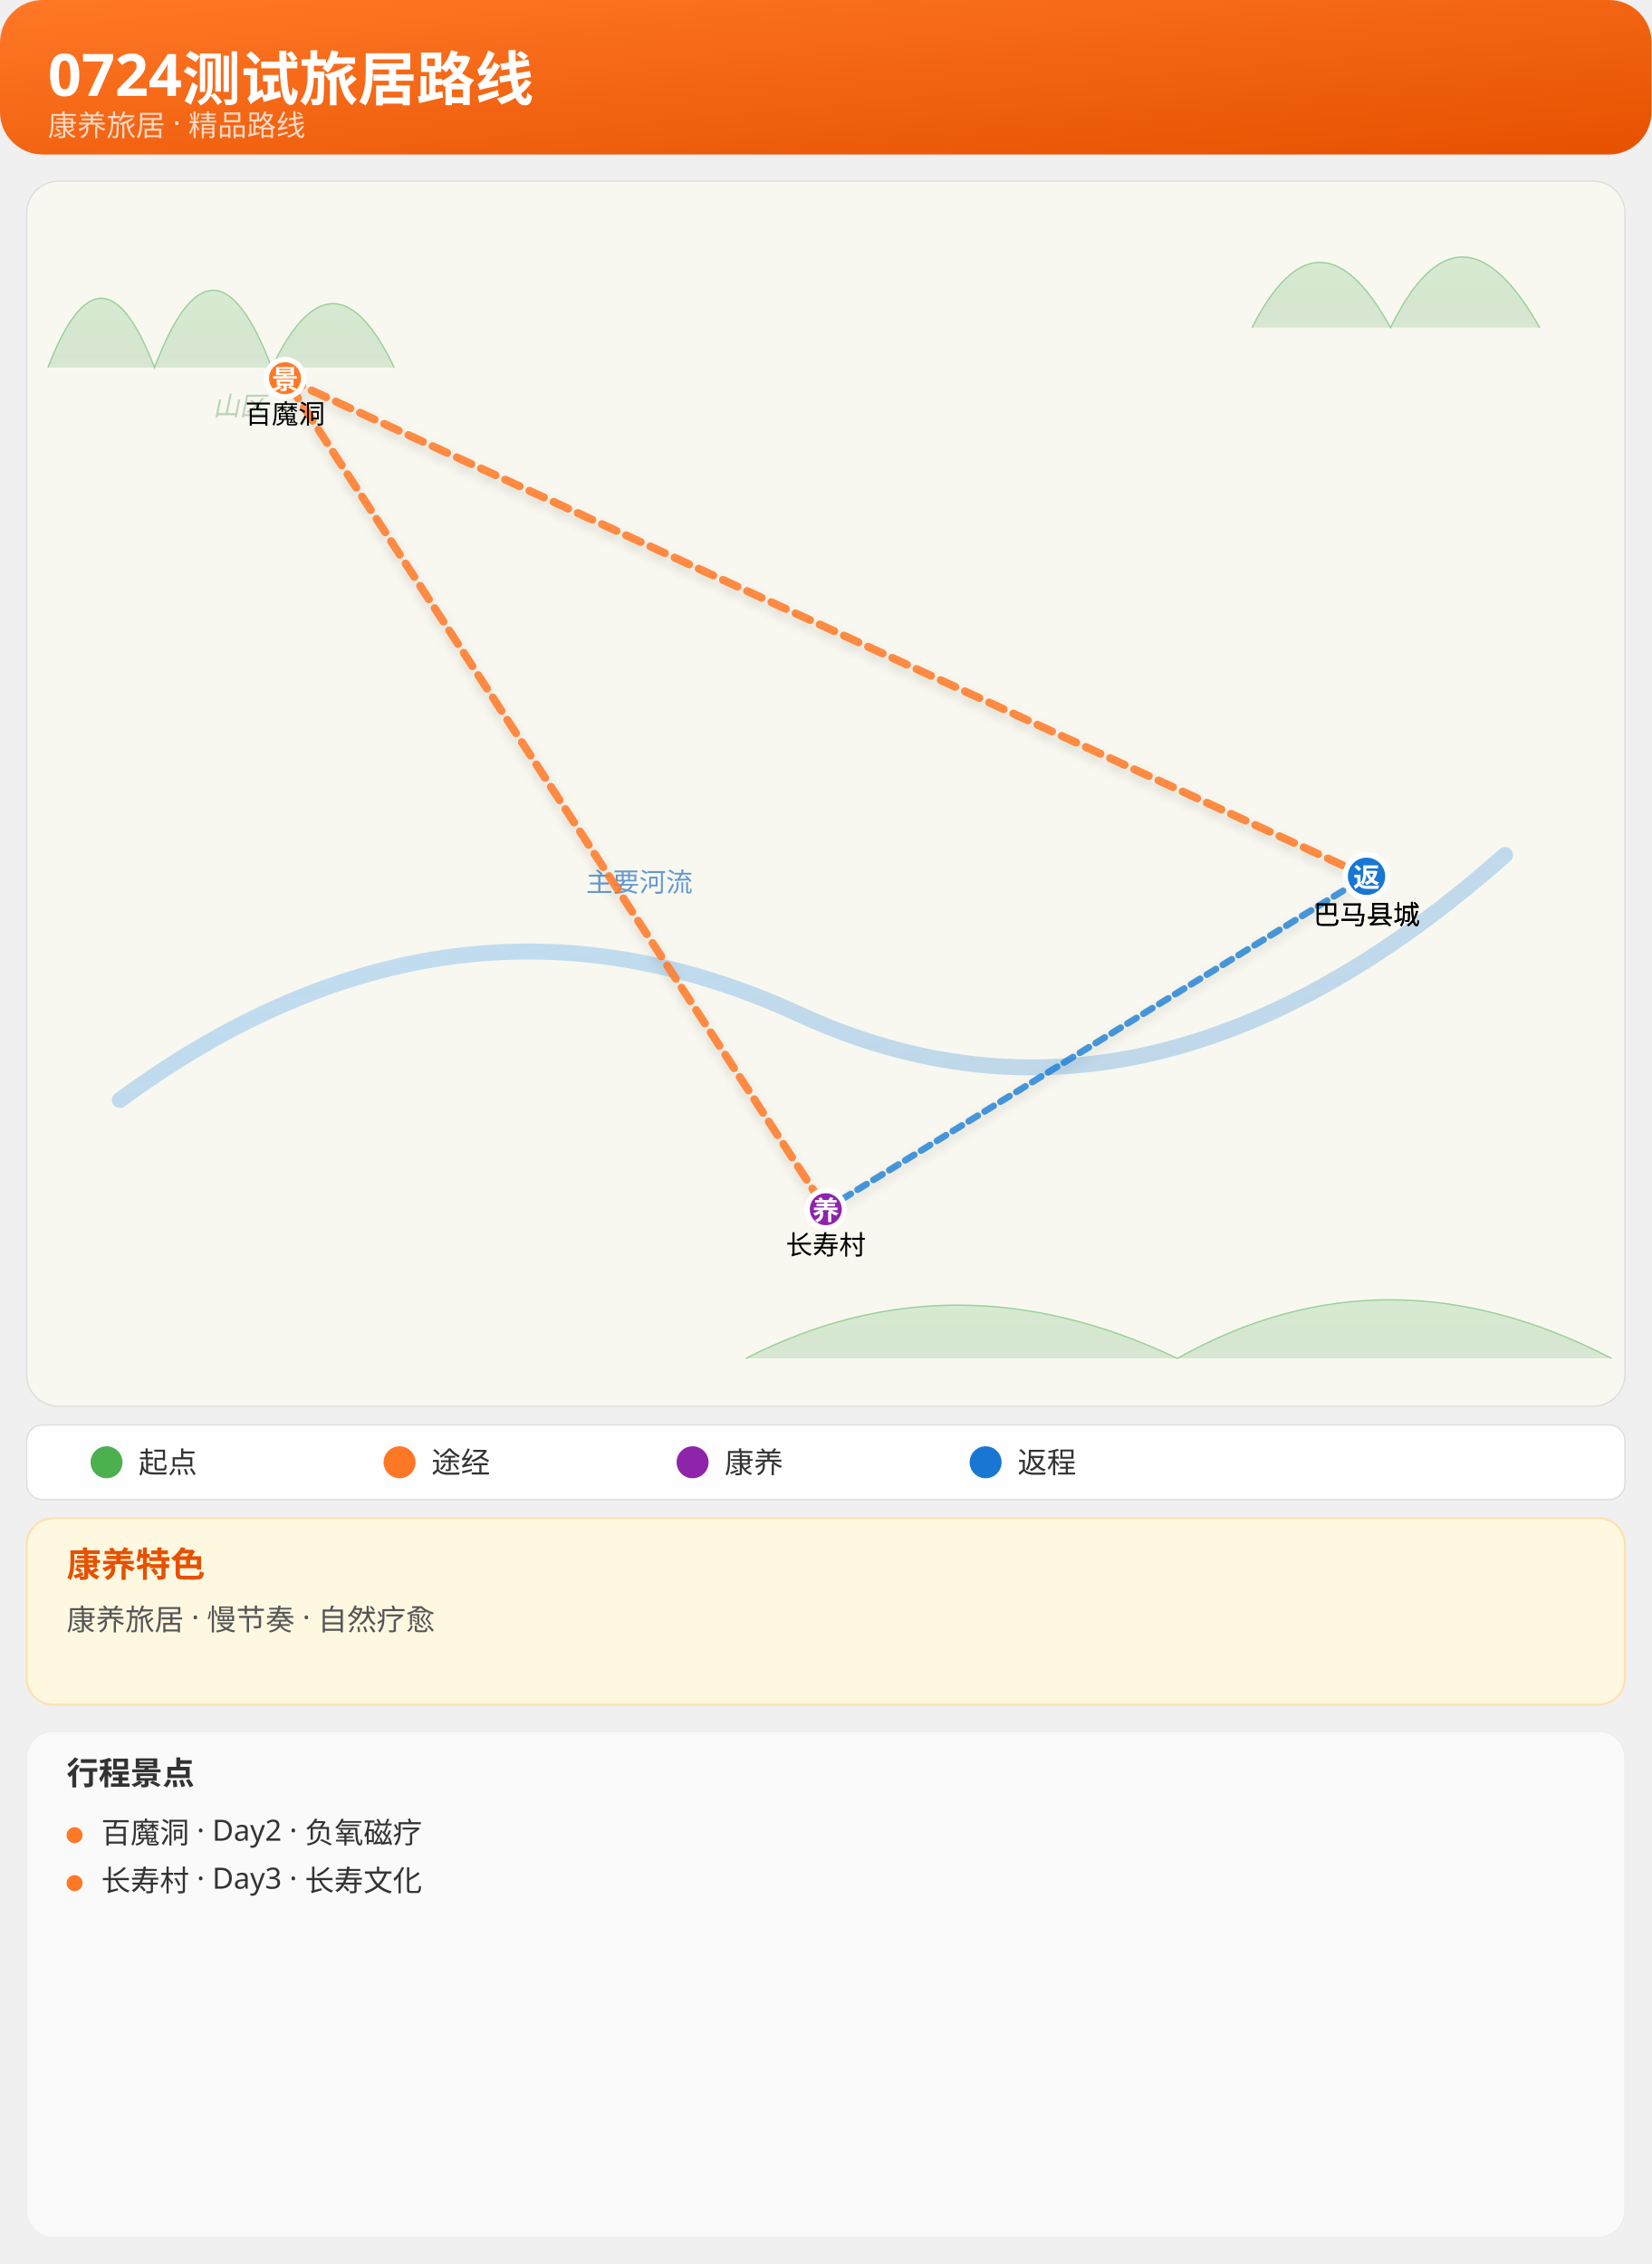
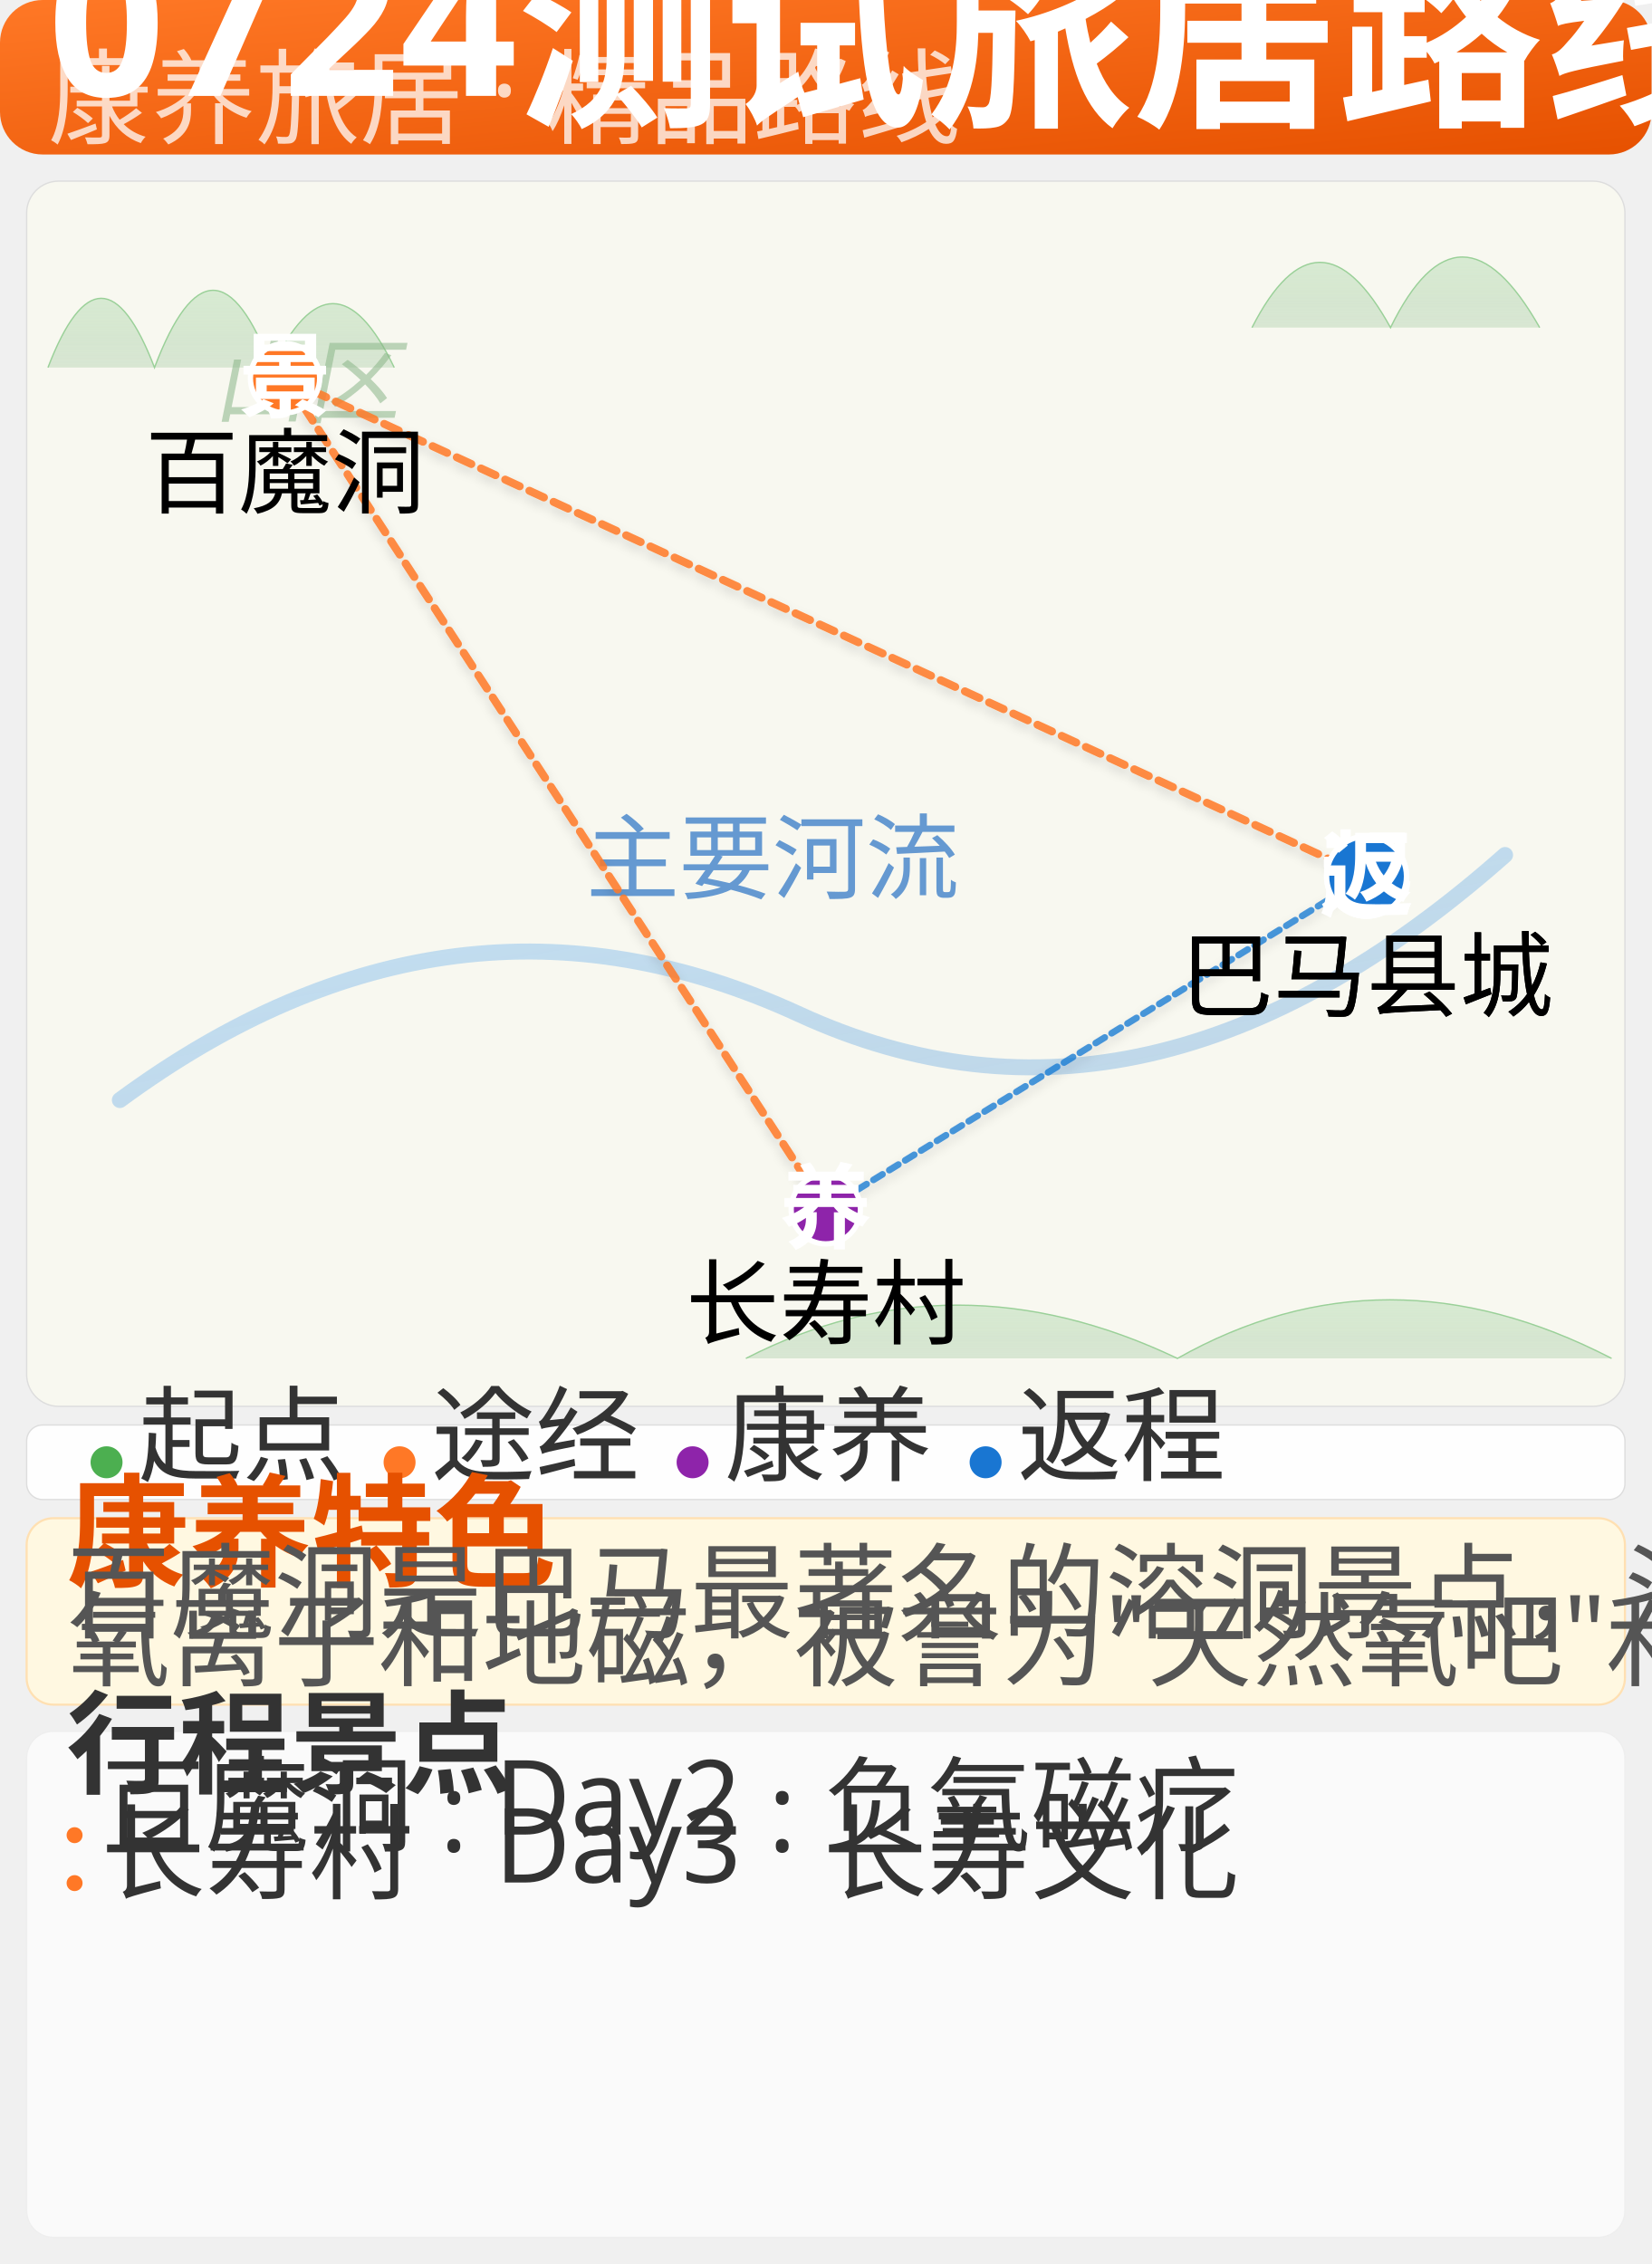
<svg xmlns="http://www.w3.org/2000/svg" viewBox="0 0 620 850" data-route-id="jtd_2070305000000000266" data-version="standard" data-route-name="0724测试旅居路线" data-center-lat="24.1250" data-center-lng="107.1500" style="width:100%;max-width:620px;background:linear-gradient(180deg,#F5F0E8 0%,#E8F4E8 100%);border-radius:16px;font-family:'PingFang SC','Microsoft YaHei',sans-serif">
  <defs>
    <linearGradient id="boundaryGrad" x1="0" y1="0" x2="1" y2="1">
      <stop offset="0%" stop-color="#E8F5E9" stop-opacity="0.95" />
      <stop offset="100%" stop-color="#C8E6C9" stop-opacity="0.8" />
    </linearGradient>
    <linearGradient id="riverGrad" x1="0" y1="0" x2="1" y2="1">
      <stop offset="0%" stop-color="#64B5F6" stop-opacity="0.7" />
      <stop offset="100%" stop-color="#1976D2" stop-opacity="0.5" />
    </linearGradient>
    <linearGradient id="hillGrad" x1="0" y1="0" x2="0" y2="1">
      <stop offset="0%" stop-color="#81C784" stop-opacity="0.5" />
      <stop offset="100%" stop-color="#388E3C" stop-opacity="0.3" />
    </linearGradient>
    <linearGradient id="heroGrad" x1="0" y1="0" x2="1" y2="1">
      <stop offset="0%" stop-color="#FF7826" />
      <stop offset="100%" stop-color="#E65100" />
    </linearGradient>
    <filter id="shadow">
      <feDropShadow dx="0" dy="2" stdDeviation="2" flood-color="#000" flood-opacity="0.15" />
    </filter>
  </defs>
  <rect x="0" y="0" width="620" height="58" rx="16" fill="url(#heroGrad)" />
-   <text x="18" y="36" fill="#fff" font-size="22" font-weight="bold">0724测试旅居路线</text>
-   <text x="18" y="51" fill="rgba(255,255,255,0.75)" font-size="11">康养旅居 · 精品路线</text>
+   <text x="18" y="36" fill="#fff" font-size="77" font-weight="bold">0724测试旅居路线</text>
+   <text x="18" y="51" fill="rgba(255,255,255,0.75)" font-size="39">康养旅居 · 精品路线</text>
  <rect x="10" y="68" width="600" height="460" rx="12" fill="#F8F8F0" stroke="#DDD" stroke-width="0.5" />
  <g class="mountains" opacity="0.55">
    <path d="M18,138 Q38,86 58,138 Q80,80 102,138 Q125,90 148,138" fill="url(#hillGrad)" stroke="#4CAF50" stroke-width="0.5" />
    <path d="M470,123 Q495,74 522,123 Q548,70 578,123" fill="url(#hillGrad)" stroke="#4CAF50" stroke-width="0.5" />
    <path d="M280,510 Q358,470 442,510 Q520,466 605,510" fill="url(#hillGrad)" stroke="#4CAF50" stroke-width="0.5" />
-     <text x="80" y="156" fill="#2E7D32" font-size="10" opacity="0.55" font-style="italic">山区</text>
+     <text x="80" y="156" fill="#2E7D32" font-size="35" opacity="0.55" font-style="italic">山区</text>
  </g>
  <g class="rivers">
    <path d="M45,413 Q170,321 300,380.8 T565,321" fill="none" stroke="url(#riverGrad)" stroke-width="6" stroke-linecap="round" opacity="0.5" />
-     <text x="220" y="334.8" fill="#1565C0" font-size="10" opacity="0.65">主要河流</text>
+     <text x="220" y="334.8" fill="#1565C0" font-size="35" opacity="0.65">主要河流</text>
  </g>
  <g class="route-paths" filter="url(#shadow)">
    <path d="M 513 329 L 107 142 L 310 454" fill="none" stroke="#FF7826" stroke-width="3" stroke-dasharray="6 4" stroke-linecap="round" stroke-linejoin="round" opacity="0.85" />
    <path d="M 310 454 L 513 329" fill="none" stroke="#1976D2" stroke-width="2.5" stroke-dasharray="4 3" stroke-linecap="round" stroke-linejoin="round" opacity="0.75" />
  </g>
  <g class="markers">
    <g class="route-marker" style="cursor:pointer" data-type="arrival" data-day="Day1" data-name="巴马县城" data-plan="抵达" data-lat="24.12" data-lng="107.25" data-spot-desc="抵达" transform="translate(513,329)">
-       <circle r="8" fill="#4CAF50" stroke="#fff" stroke-width="2" />
-       <text text-anchor="middle" dy="4" fill="#fff" font-size="10" font-weight="bold">起</text>
-       <text y="18" text-anchor="middle" font-size="10" fill="#000" font-family="sans-serif">巴马县城</text>
+       <circle class="hit-area" r="29" fill="transparent" pointer-events="all" />
+       <circle r="15" fill="#4CAF50" stroke="#fff" stroke-width="2" />
+       <text text-anchor="middle" dy="12" fill="#fff" font-size="35" font-weight="bold">起</text>
+       <text y="50" text-anchor="middle" font-size="35" fill="#000" font-family="sans-serif">巴马县城</text>
    </g>
-     <g class="route-marker" style="cursor:pointer" data-type="spot" data-day="Day2" data-name="百魔洞" data-plan="负氧磁疗" data-lat="24.15" data-lng="107.05" data-spot-desc="负氧磁疗" transform="translate(107,142)">
-       <circle r="7" fill="#FF7826" stroke="#fff" stroke-width="2" />
-       <text text-anchor="middle" dy="4" fill="#fff" font-size="10" font-weight="bold">景</text>
-       <text y="17" text-anchor="middle" font-size="10" fill="#000" font-family="sans-serif">百魔洞</text>
+     <g class="route-marker" style="cursor:pointer" data-type="spot" data-day="Day2" data-name="百魔洞" data-plan="负氧磁疗" data-lat="24.15" data-lng="107.05" data-spot-desc="百魔洞是巴马最著名的溶洞景点，洞内钟乳石千姿百态，石笋林立，洞厅宏伟壮观。洞内富含负氧离子和地磁，被誉为&quot;天然氧吧&quot;和&quot;磁场养生圣地&quot;，是康养旅居的理想之地。游客可在洞内漫步感受自然的神奇魅力，体验独特的地磁养生效果。" data-spot-img="https://dimg04.c-ctrip.com/images/1mf2h12000be4fpbd5CEC_W_640_0_Q90.jpg?proc=autoorient,https://dynamic-media-cdn.tripadvisor.com/media/photo-o/07/0e/ac/36/baimo-cave.jpg?w=1200&amp;h=-1&amp;s=1,https://img.yijuhome.com.cn/20250928/1988751759041223.jpg" transform="translate(107,142)">
+       <circle class="hit-area" r="27" fill="transparent" pointer-events="all" />
+       <circle r="13" fill="#FF7826" stroke="#fff" stroke-width="2" />
+       <text text-anchor="middle" dy="12" fill="#fff" font-size="35" font-weight="bold">景</text>
+       <text y="48" text-anchor="middle" font-size="35" fill="#000" font-family="sans-serif">百魔洞</text>
    </g>
-     <g class="route-marker" style="cursor:pointer" data-type="wellness" data-day="Day3" data-name="长寿村" data-plan="长寿文化" data-lat="24.1" data-lng="107.15" data-spot-desc="长寿文化" transform="translate(310,454)">
-       <circle r="7" fill="#8E24AA" stroke="#fff" stroke-width="2" />
-       <text text-anchor="middle" dy="4" fill="#fff" font-size="10" font-weight="bold">养</text>
-       <text y="17" text-anchor="middle" font-size="10" fill="#000" font-family="sans-serif">长寿村</text>
+     <g class="route-marker" style="cursor:pointer" data-type="wellness" data-day="Day3" data-name="长寿村" data-plan="长寿文化" data-lat="24.1" data-lng="107.15" data-spot-desc="长寿村即巴盘屯，是世界著名的长寿之乡。村内百岁老人众多，被誉为&quot;世界长寿之乡&quot;的典型代表。这里空气清新，水质优良，地磁强度适中，是养生康居的理想之地。游客可探访百岁老人，了解长寿秘诀，体验原生态的乡村生活。" data-spot-img="https://www.gxlvyouwang.com/uploads/allimg/20250806/1-250P6000045507.jpg,https://static.gxrb.com.cn/image/uploadpic/20250713/34f321dd4e3266715d994b7fd5171f36.png,https://lookaside.fbsbx.com/lookaside/crawler/media/?media_id=100064322606780" transform="translate(310,454)">
+       <circle class="hit-area" r="27" fill="transparent" pointer-events="all" />
+       <circle r="13" fill="#8E24AA" stroke="#fff" stroke-width="2" />
+       <text text-anchor="middle" dy="12" fill="#fff" font-size="35" font-weight="bold">养</text>
+       <text y="48" text-anchor="middle" font-size="35" fill="#000" font-family="sans-serif">长寿村</text>
    </g>
    <g class="route-marker" style="cursor:pointer" data-type="departure" data-day="Day3" data-name="巴马县城" data-plan="返程" data-lat="24.12" data-lng="107.25" data-spot-desc="返程" transform="translate(513,329)">
-       <circle r="8" fill="#1976D2" stroke="#fff" stroke-width="2" />
-       <text text-anchor="middle" dy="4" fill="#fff" font-size="10" font-weight="bold">返</text>
-       <text y="18" text-anchor="middle" font-size="10" fill="#000" font-family="sans-serif">巴马县城</text>
+       <circle class="hit-area" r="29" fill="transparent" pointer-events="all" />
+       <circle r="15" fill="#1976D2" stroke="#fff" stroke-width="2" />
+       <text text-anchor="middle" dy="12" fill="#fff" font-size="35" font-weight="bold">返</text>
+       <text y="50" text-anchor="middle" font-size="35" fill="#000" font-family="sans-serif">巴马县城</text>
    </g>
  </g>
  <g class="legend" transform="translate(10, 535)">
    <rect width="600" height="28" rx="6" fill="rgba(255,255,255,0.92)" stroke="#ddd" stroke-width="0.5" />
    <circle cx="30" cy="14" r="6" fill="#4CAF50" />
-     <text x="42" y="18" font-size="11" fill="#333">起点</text>
+     <text x="42" y="18" font-size="39" fill="#333">起点</text>
    <circle cx="140" cy="14" r="6" fill="#FF7826" />
-     <text x="152" y="18" font-size="11" fill="#333">途经</text>
+     <text x="152" y="18" font-size="39" fill="#333">途经</text>
    <circle cx="250" cy="14" r="6" fill="#8E24AA" />
-     <text x="262" y="18" font-size="11" fill="#333">康养</text>
+     <text x="262" y="18" font-size="39" fill="#333">康养</text>
    <circle cx="360" cy="14" r="6" fill="#1976D2" />
-     <text x="372" y="18" font-size="11" fill="#333">返程</text>
+     <text x="372" y="18" font-size="39" fill="#333">返程</text>
  </g>
  <g class="wellness-info" transform="translate(10, 570)">
    <rect width="600" height="70" rx="10" fill="#FFF8E1" stroke="#FFE0B2" stroke-width="0.8" />
-     <text x="15" y="22" fill="#E65100" font-size="13" font-weight="bold">康养特色</text>
-     <text x="15" y="42" fill="#555" font-size="11">康养旅居 · 慢节奏 · 自然疗愈</text>
+     <text x="15" y="22" fill="#E65100" font-size="46" font-weight="bold">康养特色</text>
+     <text x="15" y="42" fill="#555" font-size="39">百魔洞是巴马最著名的溶洞景点，洞内钟乳石千姿百态，石笋林立，洞厅宏伟壮观。洞内富含负</text>
+     <text x="15" y="60" fill="#555" font-size="39">氧离子和地磁，被誉为"天然氧吧"和"磁场养生圣地"，是康养旅居的理想之地。游客可在洞</text>
  </g>
  <g class="spot-list" transform="translate(10, 650)">
    <rect width="600" height="190" rx="10" fill="#FAFAFA" stroke="#EEE" stroke-width="0.5" />
-     <text x="15" y="20" fill="#333" font-size="12" font-weight="bold">行程景点</text>
-     <g class="spot-item" data-name="百魔洞" data-day="Day2" data-spot-desc="">
+     <text x="15" y="20" fill="#333" font-size="42" font-weight="bold">行程景点</text>
+     <g class="spot-item" data-name="百魔洞" data-day="Day2" data-spot-desc="百魔洞是巴马最著名的溶洞景点，洞内钟乳石千姿百态，石笋林立，洞厅宏伟壮观。洞内富含负氧离子和地磁，被誉为&quot;天然氧吧&quot;和&quot;磁场养生圣地&quot;，是康养旅居的理想之地。游客可在洞内漫步感受自然的神奇魅力，体验独特的地磁养生效果。" data-spot-img="https://dimg04.c-ctrip.com/images/1mf2h12000be4fpbd5CEC_W_640_0_Q90.jpg?proc=autoorient,https://dynamic-media-cdn.tripadvisor.com/media/photo-o/07/0e/ac/36/baimo-cave.jpg?w=1200&amp;h=-1&amp;s=1,https://img.yijuhome.com.cn/20250928/1988751759041223.jpg">
      <circle cx="18" cy="39" r="3" fill="#FF7826" />
-       <text x="28" y="42" fill="#333" font-size="11">百魔洞 · Day2 · 负氧磁疗</text>
+       <text x="28" y="42" fill="#333" font-size="39">百魔洞 · Day2 · 负氧磁疗</text>
    </g>
-     <g class="spot-item" data-name="长寿村" data-day="Day3" data-spot-desc="">
+     <g class="spot-item" data-name="长寿村" data-day="Day3" data-spot-desc="长寿村即巴盘屯，是世界著名的长寿之乡。村内百岁老人众多，被誉为&quot;世界长寿之乡&quot;的典型代表。这里空气清新，水质优良，地磁强度适中，是养生康居的理想之地。游客可探访百岁老人，了解长寿秘诀，体验原生态的乡村生活。" data-spot-img="https://www.gxlvyouwang.com/uploads/allimg/20250806/1-250P6000045507.jpg,https://static.gxrb.com.cn/image/uploadpic/20250713/34f321dd4e3266715d994b7fd5171f36.png,https://lookaside.fbsbx.com/lookaside/crawler/media/?media_id=100064322606780">
      <circle cx="18" cy="57" r="3" fill="#FF7826" />
-       <text x="28" y="60" fill="#333" font-size="11">长寿村 · Day3 · 长寿文化</text>
+       <text x="28" y="60" fill="#333" font-size="39">长寿村 · Day3 · 长寿文化</text>
    </g>
  </g>
</svg>
